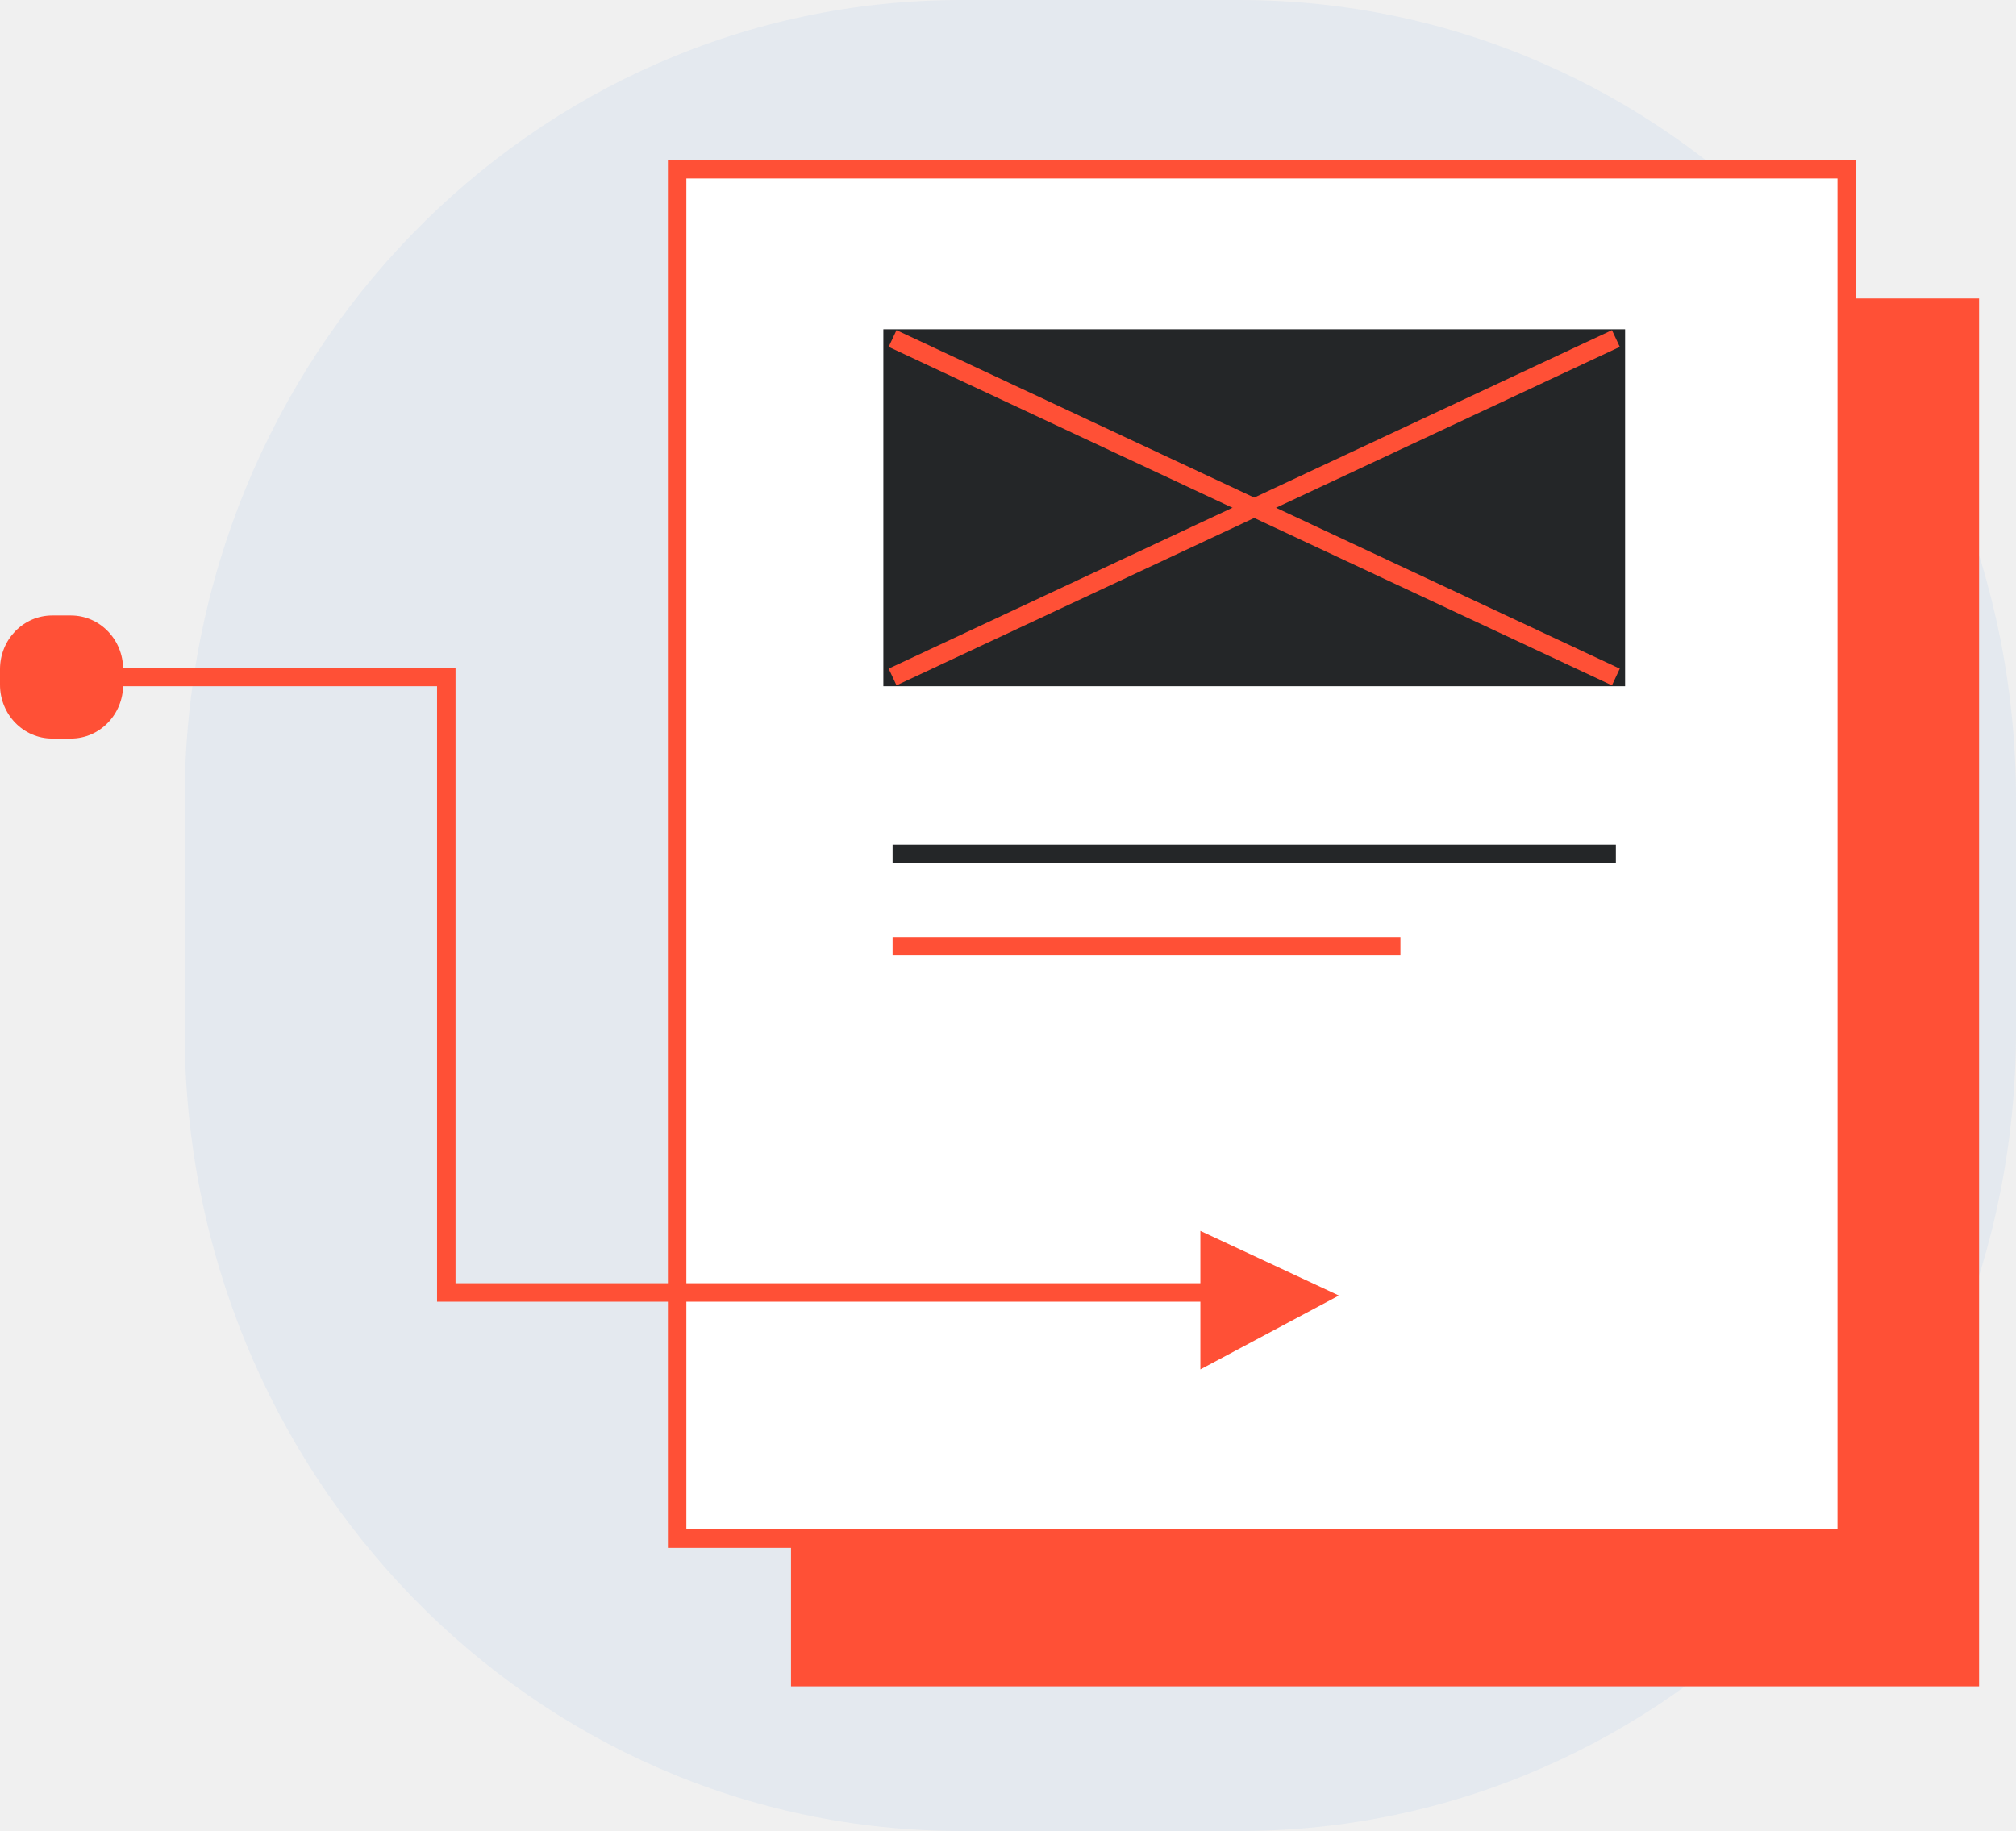
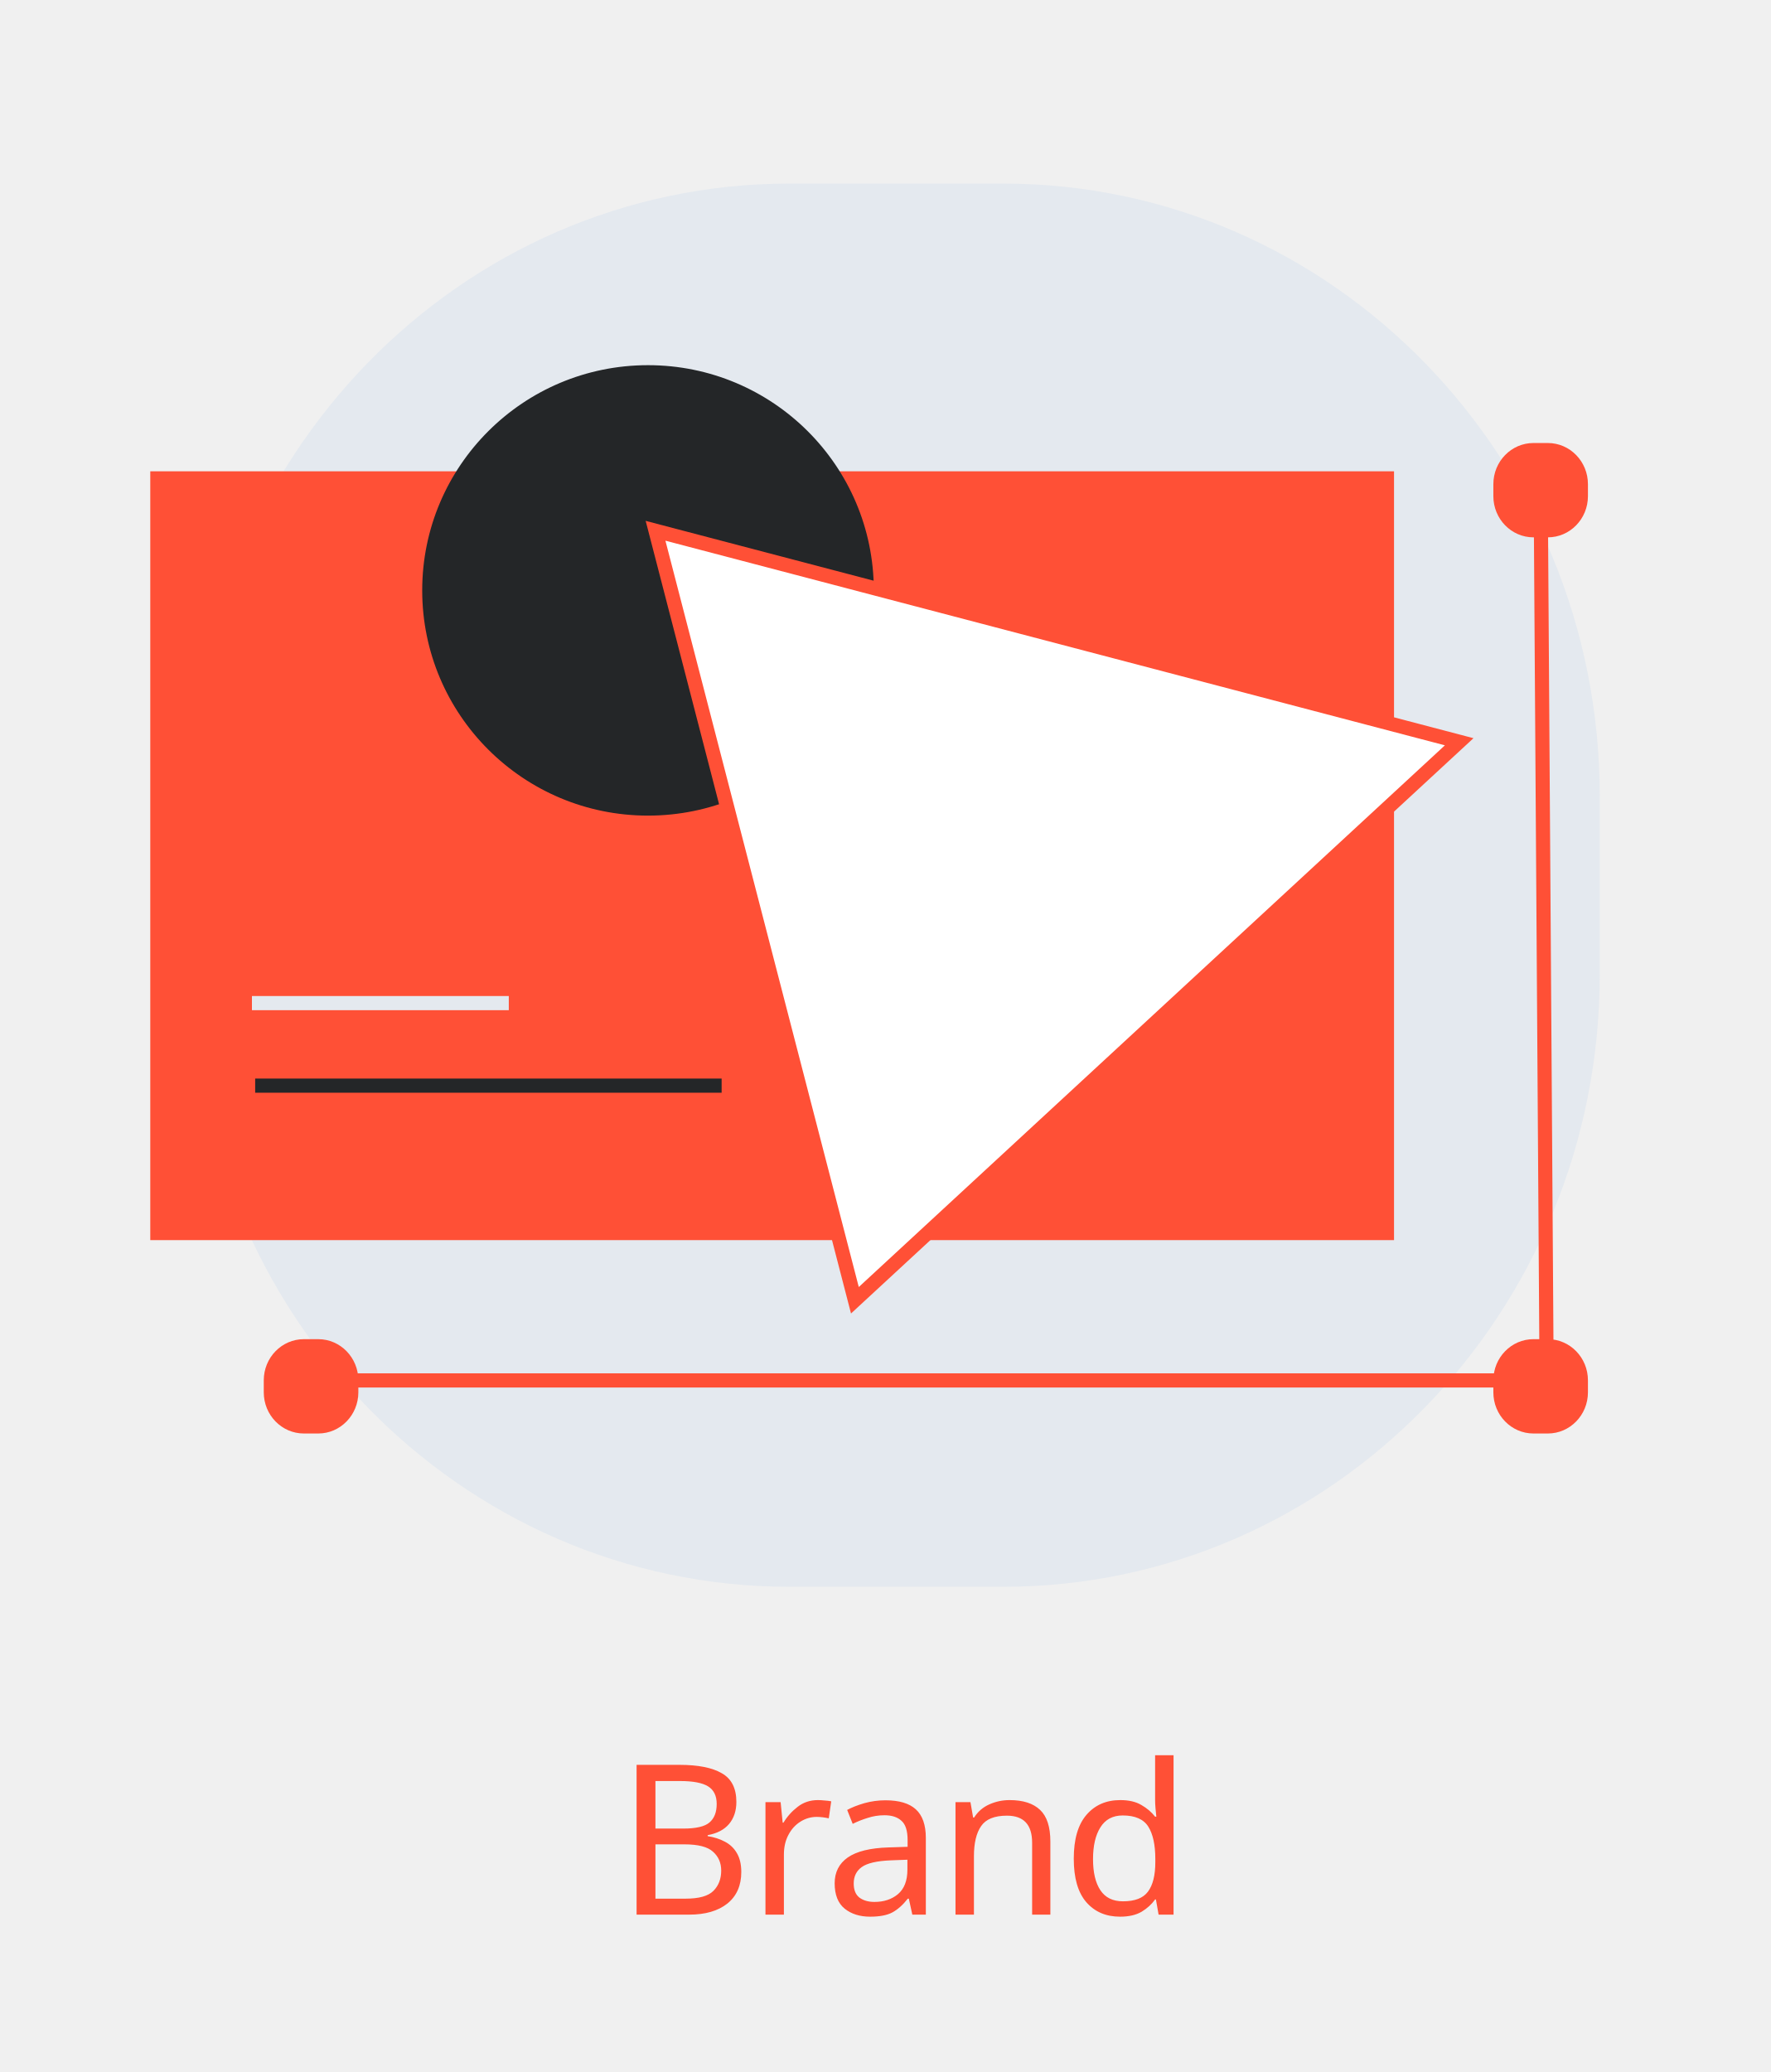
- <svg xmlns="http://www.w3.org/2000/svg" width="131px" height="119px" viewBox="0 0 131 119" version="1.1">
+ <svg xmlns="http://www.w3.org/2000/svg" width="135px" height="158px" viewBox="0 0 135 158" version="1.1">
  <g id="最終版" stroke="none" stroke-width="1" fill="none" fill-rule="evenodd">
-     <g id="Desktop_1440" transform="translate(-332, -4697)">
-       <g id="Group-122" transform="translate(233, 4515)">
-         <g id="Group-100" transform="translate(99, 182)">
-           <path d="M62.449,119 C34.588,119 12,95.737 12,67.036 L12,51.964 C12,23.263 34.588,0 62.449,0 L80.545,0 C108.406,0 131,23.263 131,51.964 L131,67.036 C131,95.737 108.406,119 80.545,119 L62.449,119 Z" id="Fill-25-Copy-11" fill="#E4E9EF" />
-           <g id="Group-85" transform="translate(44, 11)" stroke-width="1.2">
-             <rect id="Rectangle" stroke="#FF5036" fill="#FF5036" x="8" y="9" width="76" height="89" />
-             <rect id="Rectangle-Copy" stroke="#FF5036" fill="#FFFFFF" x="0" y="0" width="76" height="89" />
-             <rect id="Rectangle" stroke="#242628" fill="#242628" x="14" y="11" width="47" height="22" />
-             <line x1="14" y1="11" x2="61" y2="33" id="Path-20" stroke="#FF5036" />
-             <line x1="14" y1="11" x2="61" y2="33" id="Path-20-Copy" stroke="#FF5036" transform="translate(37.5, 22) scale(1, -1) translate(-37.5, -22) " />
-             <line x1="14" y1="44.5" x2="61" y2="44.5" id="Path-21" stroke="#242628" />
-             <line x1="14" y1="50.5" x2="47" y2="50.5" id="Path-21-Copy" stroke="#FF5036" />
+     <g id="Desktop_1440" transform="translate(-334, -4680)">
+       <g id="Group-191" transform="translate(334, 4680)">
+         <text id="Brand" font-family="MuseoSans-500, Museo Sans" font-size="16" font-weight="normal" letter-spacing="-0.386" fill="#FF5036">
+           <tspan x="47" y="146">Brand</tspan>
+         </text>
+         <g id="Group-93" transform="translate(12, 14)">
+           <path d="M48.192,107 C23.071,107 2.705,86.083 2.705,60.276 L2.705,46.724 C2.705,20.917 23.071,0 48.192,0 L64.507,0 C89.629,0 110,20.917 110,46.724 L110,60.276 C110,86.083 89.629,107 64.507,107 L48.192,107 Z" id="Fill-25-Copy-9" fill="#E4E9EF" />
+           <g id="Group-88" transform="translate(0, 14.38655)" stroke-width="1.08">
+             <g id="Group-63" transform="translate(0, 8.092437)">
+               <rect id="Rectangle" stroke="#FF5036" fill="#FF5036" x="0" y="0" width="93.77" height="57.546" />
+               <line x1="7.46" y1="46.307" x2="43.032" y2="46.307" id="Path-23" stroke="#242628" />
+               <line x1="7.213" y1="40.013" x2="26.801" y2="40.013" id="Path-23-Copy" stroke="#E4E9EF" />
+             </g>
+             <ellipse id="Oval" stroke="#242628" fill="#242628" cx="37.418" cy="16.634" rx="16.68" ry="16.634" />
+             <line x1="105.492" y1="8.445" x2="105.943" y2="76.076" id="Path-15" stroke="#FF5036" />
+             <line x1="105.492" y1="76.878" x2="11.721" y2="76.878" id="Path-15-Copy" stroke="#FF5036" />
          </g>
-           <g id="Group-94" transform="translate(0, 40)">
-             <g id="Group-92" transform="translate(4, 4)">
-               <polyline id="Path-19" stroke="#FF5036" stroke-width="1.2" points="0 0 25 0 25 40 75 40" />
-               <polygon id="Path-22" fill="#FF5036" points="74 36 74 45 83 40.2" />
-             </g>
-             <path d="M3.392,8 C1.518,8 0,6.436 0,4.507 L0,3.493 C0,1.564 1.518,0 3.392,0 L4.608,0 C6.481,0 8,1.564 8,3.493 L8,4.507 C8,6.436 6.481,8 4.608,8 L3.392,8 Z" id="Fill-25-Copy-15" fill="#FF5036" />
-           </g>
+           <polygon id="Triangle" stroke="#FF5036" stroke-width="1.08" fill="#FFFFFF" transform="translate(69.61027, 46.59377) rotate(-291) translate(-69.61027, -46.59377) " points="76.479 17.451 99.724 75.736 39.496 68.901" />
+           <path d="M11.173,95.311 C9.484,95.311 8.115,93.905 8.115,92.17 L8.115,91.259 C8.115,89.524 9.484,88.118 11.173,88.118 L12.27,88.118 C13.958,88.118 15.328,89.524 15.328,91.259 L15.328,92.17 C15.328,93.905 13.958,95.311 12.27,95.311 L11.173,95.311 Z" id="Fill-25-Copy-16" fill="#FF5036" />
+           <path d="M104.943,95.311 C103.254,95.311 101.885,93.905 101.885,92.17 L101.885,91.259 C101.885,89.524 103.254,88.118 104.943,88.118 L106.04,88.118 C107.729,88.118 109.098,89.524 109.098,91.259 L109.098,92.17 C109.098,93.905 107.729,95.311 106.04,95.311 L104.943,95.311 Z" id="Fill-25-Copy-17" fill="#FF5036" />
+           <path d="M104.943,26.975 C103.254,26.975 101.885,25.569 101.885,23.834 L101.885,22.923 C101.885,21.188 103.254,19.782 104.943,19.782 L106.04,19.782 C107.729,19.782 109.098,21.188 109.098,22.923 L109.098,23.834 C109.098,25.569 107.729,26.975 106.04,26.975 L104.943,26.975 Z" id="Fill-25-Copy-18" fill="#FF5036" />
        </g>
+         <rect id="Rectangle" x="0" y="0" width="135" height="158" />
      </g>
    </g>
  </g>
</svg>
